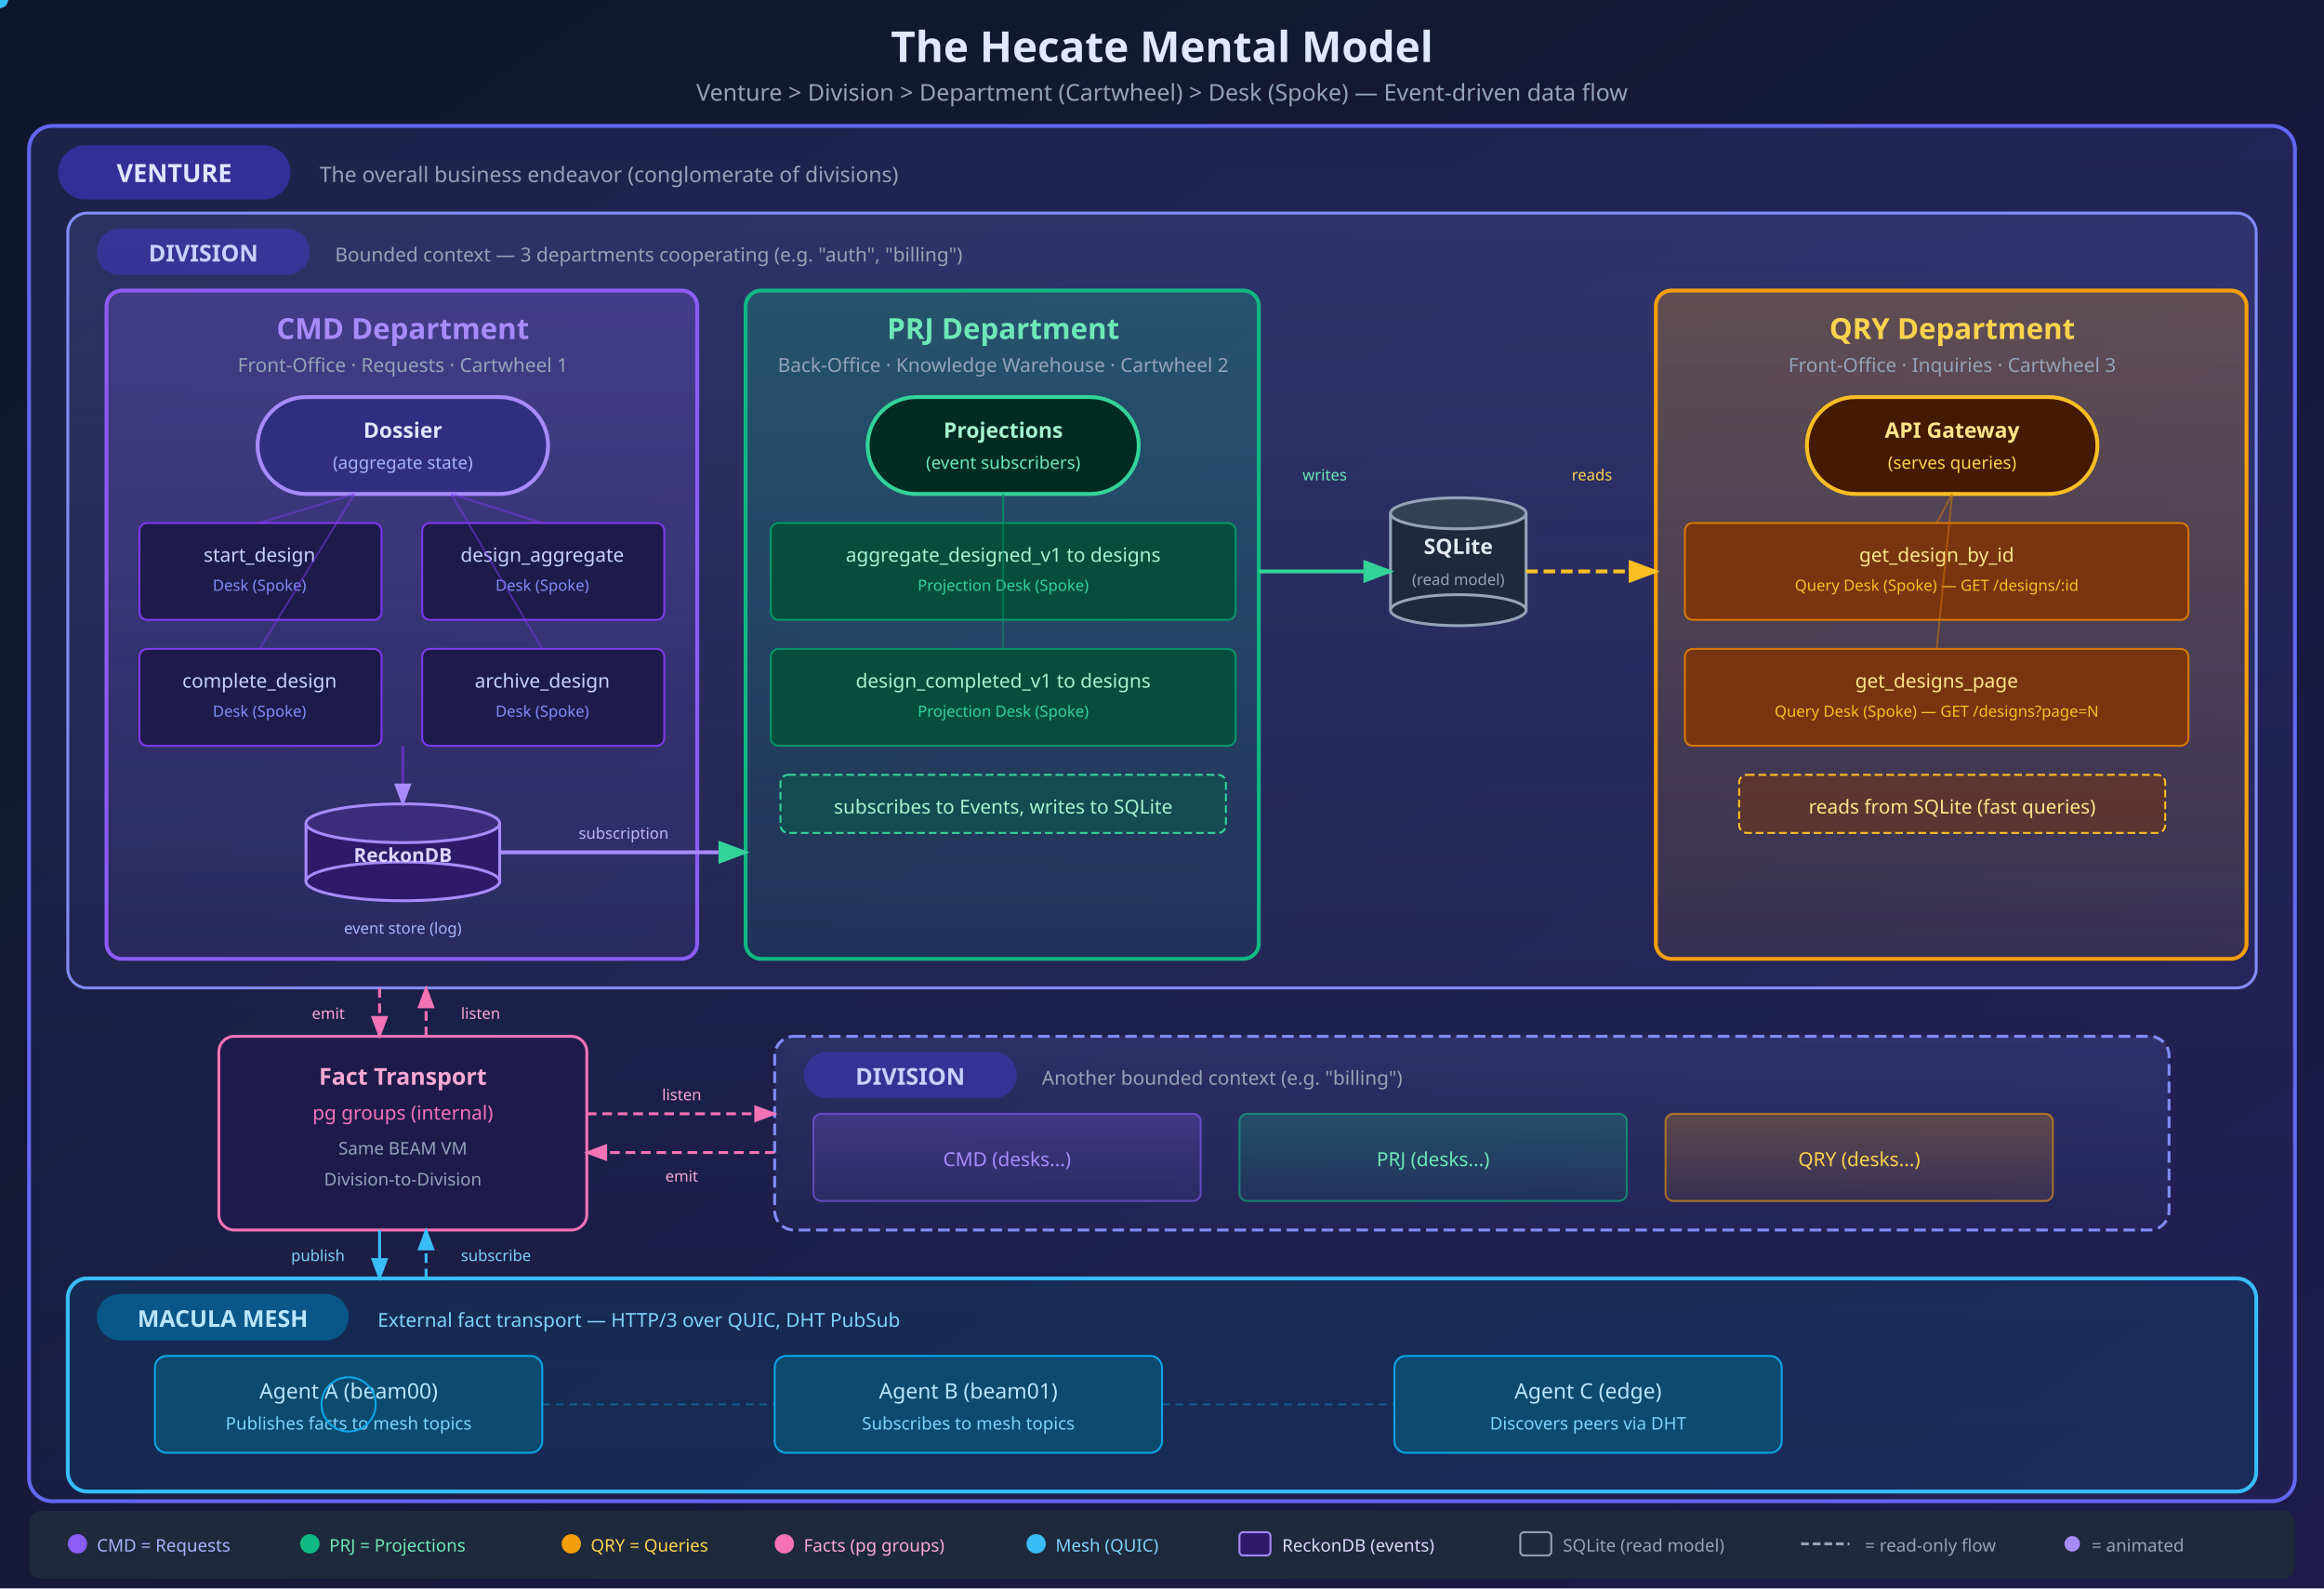
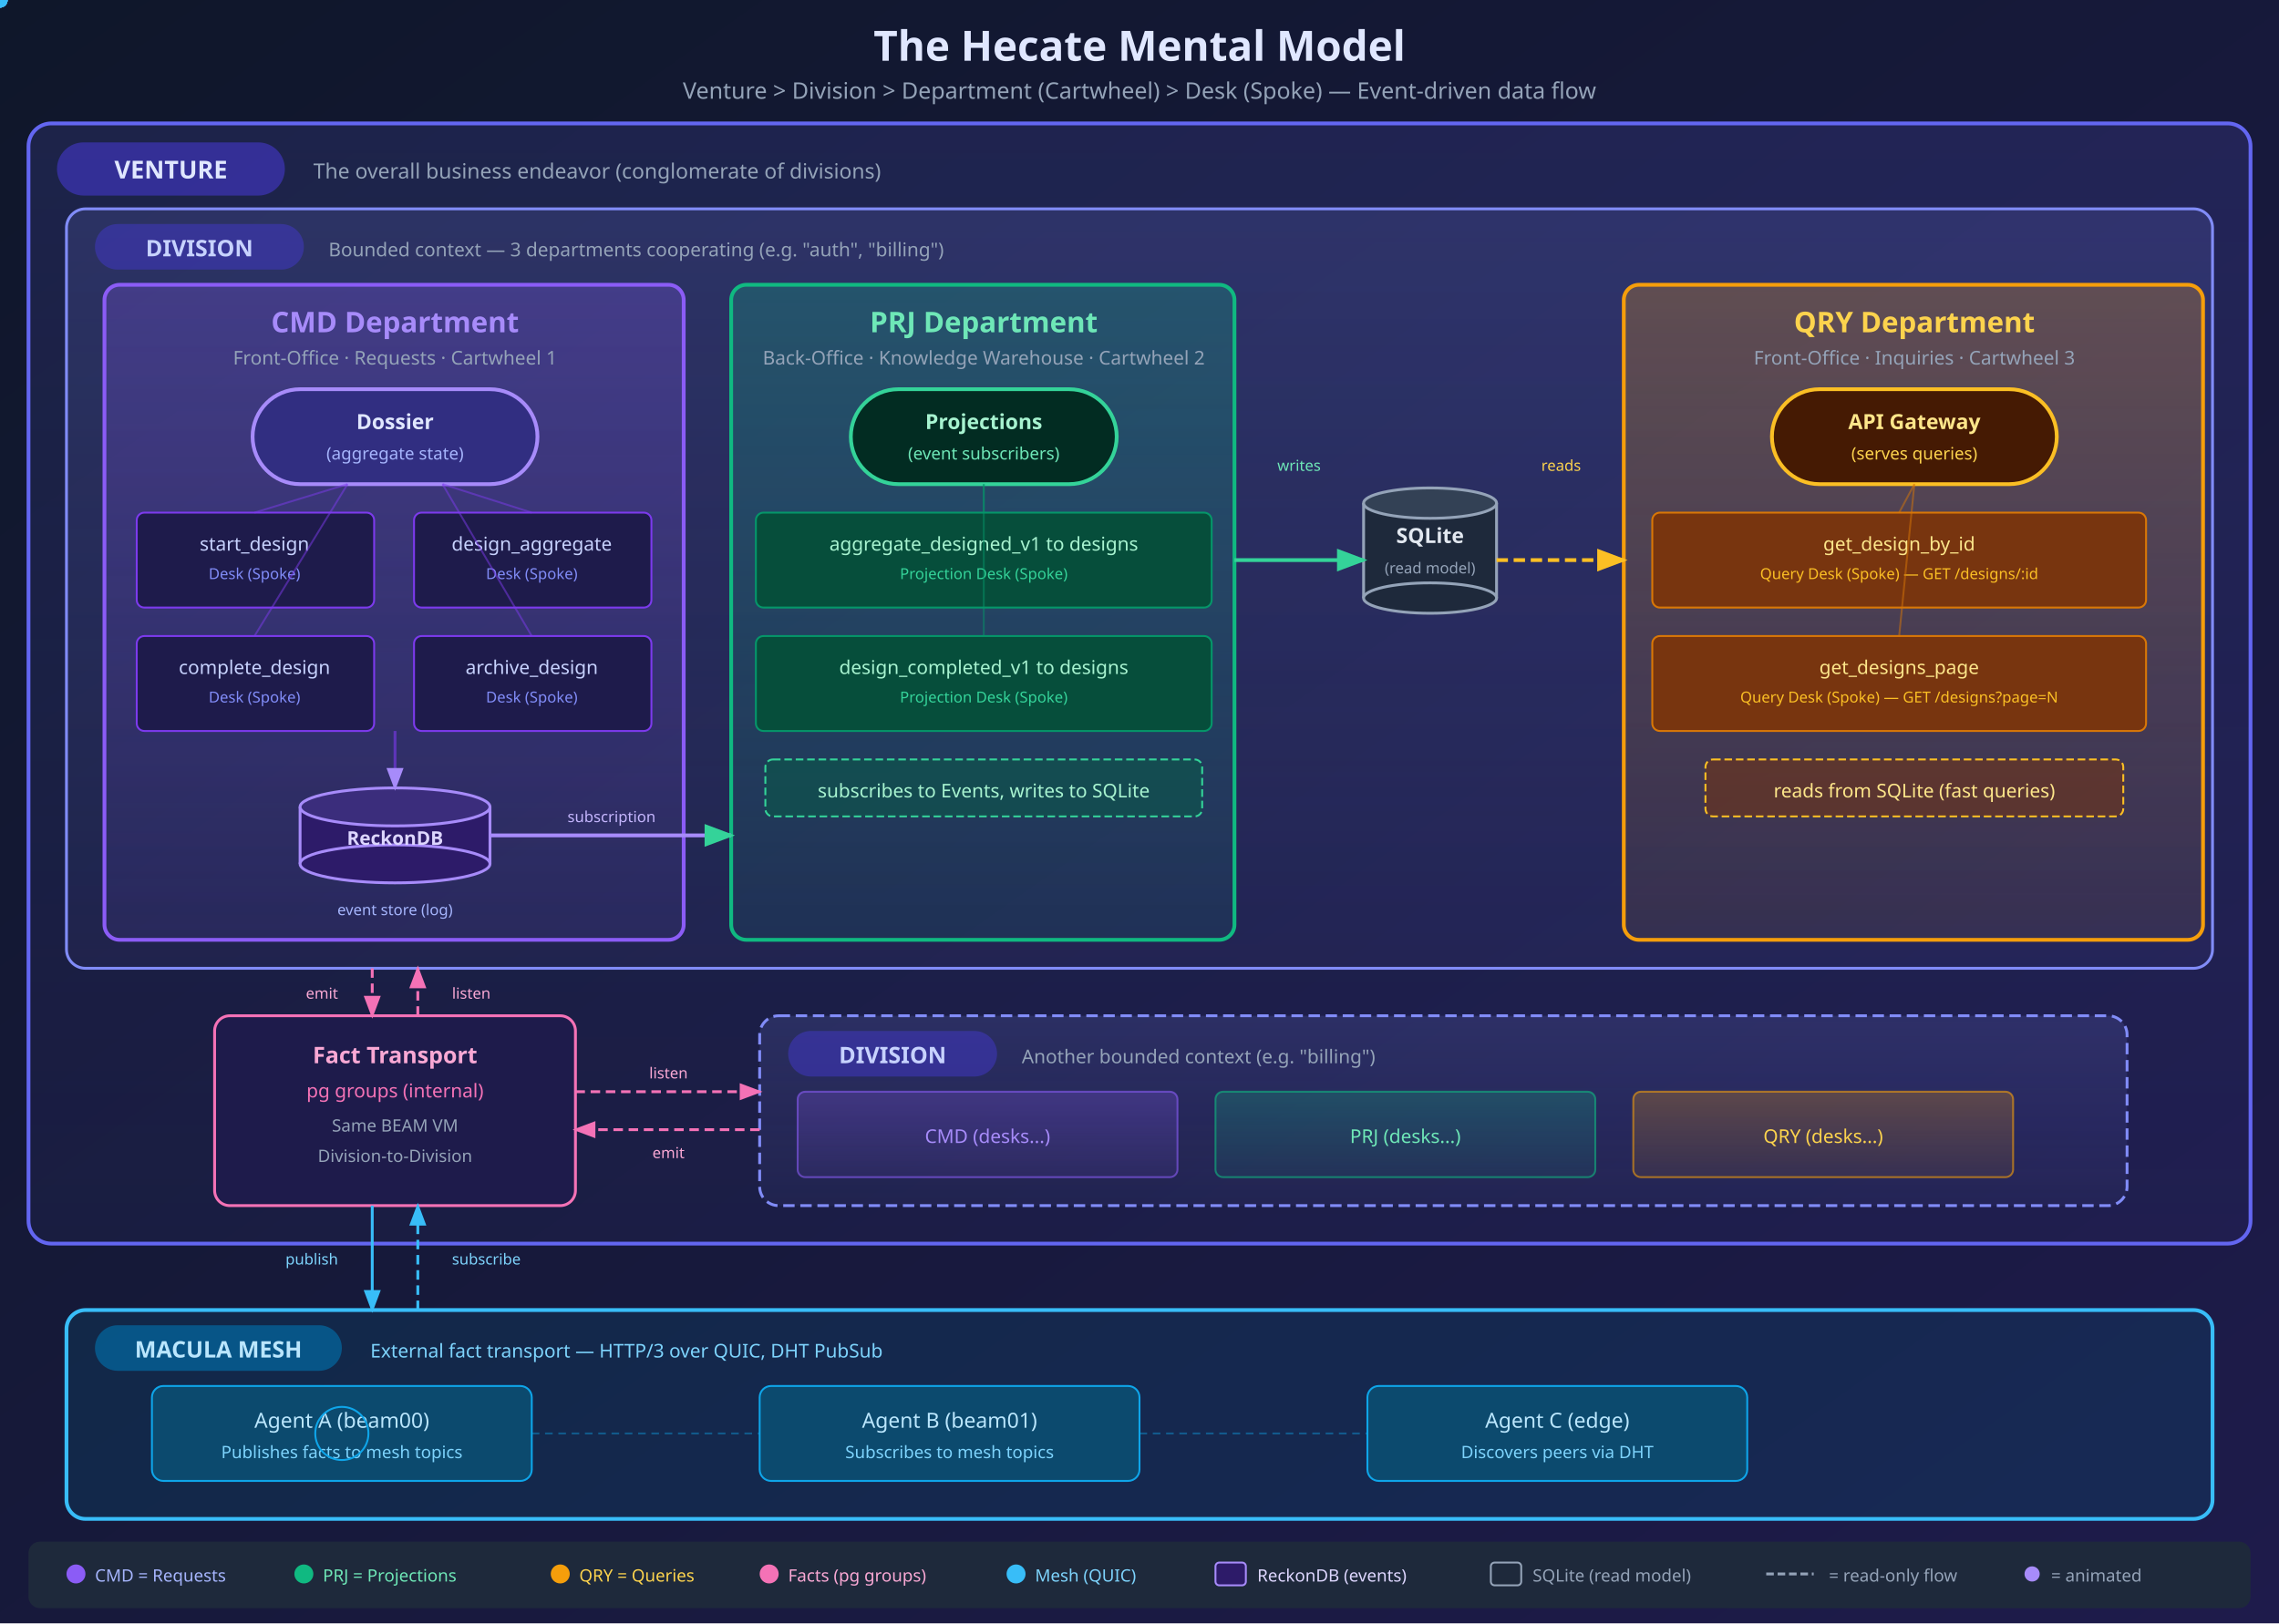
- <svg xmlns="http://www.w3.org/2000/svg" viewBox="0 0 1200 820">
+ <svg xmlns="http://www.w3.org/2000/svg" viewBox="0 0 1200 855">
  <defs>
    <linearGradient id="bgGrad" x1="0%" y1="0%" x2="100%" y2="100%">
      <stop offset="0%" stop-color="#0F172A" />
      <stop offset="100%" stop-color="#1E1B4B" />
    </linearGradient>
    <linearGradient id="ventureGrad" x1="0%" y1="0%" x2="0%" y2="100%">
      <stop offset="0%" stop-color="#6366F1" stop-opacity="0.15" />
      <stop offset="100%" stop-color="#6366F1" stop-opacity="0.05" />
    </linearGradient>
    <linearGradient id="divisionGrad" x1="0%" y1="0%" x2="0%" y2="100%">
      <stop offset="0%" stop-color="#818CF8" stop-opacity="0.15" />
      <stop offset="100%" stop-color="#818CF8" stop-opacity="0.05" />
    </linearGradient>
    <linearGradient id="cmdGrad" x1="0%" y1="0%" x2="0%" y2="100%">
      <stop offset="0%" stop-color="#8B5CF6" stop-opacity="0.25" />
      <stop offset="100%" stop-color="#8B5CF6" stop-opacity="0.08" />
    </linearGradient>
    <linearGradient id="prjGrad" x1="0%" y1="0%" x2="0%" y2="100%">
      <stop offset="0%" stop-color="#10B981" stop-opacity="0.25" />
      <stop offset="100%" stop-color="#10B981" stop-opacity="0.08" />
    </linearGradient>
    <linearGradient id="qryGrad" x1="0%" y1="0%" x2="0%" y2="100%">
      <stop offset="0%" stop-color="#F59E0B" stop-opacity="0.25" />
      <stop offset="100%" stop-color="#F59E0B" stop-opacity="0.08" />
    </linearGradient>
    <marker id="arrCmd" markerWidth="8" markerHeight="6" refX="7" refY="3" orient="auto">
      <polygon points="0 0, 8 3, 0 6" fill="#A78BFA" />
    </marker>
    <marker id="arrPrj" markerWidth="8" markerHeight="6" refX="7" refY="3" orient="auto">
      <polygon points="0 0, 8 3, 0 6" fill="#34D399" />
    </marker>
    <marker id="arrQry" markerWidth="8" markerHeight="6" refX="7" refY="3" orient="auto">
      <polygon points="0 0, 8 3, 0 6" fill="#FBBF24" />
    </marker>
    <marker id="arrFact" markerWidth="8" markerHeight="6" refX="7" refY="3" orient="auto">
      <polygon points="0 0, 8 3, 0 6" fill="#F472B6" />
    </marker>
    <marker id="arrMesh" markerWidth="8" markerHeight="6" refX="7" refY="3" orient="auto">
      <polygon points="0 0, 8 3, 0 6" fill="#38BDF8" />
    </marker>
  </defs>
-   <rect width="1200" height="820" fill="url(#bgGrad)" />
+   <rect width="1200" height="855" fill="url(#bgGrad)" />
  <text x="600" y="32" text-anchor="middle" fill="#E0E7FF" font-family="system-ui, sans-serif" font-size="22" font-weight="bold">
    The Hecate Mental Model
  </text>
  <text x="600" y="52" text-anchor="middle" fill="#94A3B8" font-family="system-ui, sans-serif" font-size="12">
    Venture &gt; Division &gt; Department (Cartwheel) &gt; Desk (Spoke) — Event-driven data flow
  </text>
-   <rect x="15" y="65" width="1170" height="710" rx="12" fill="url(#ventureGrad)" stroke="#6366F1" stroke-width="2" />
+   <rect x="15" y="65" width="1170" height="590" rx="12" fill="url(#ventureGrad)" stroke="#6366F1" stroke-width="2" />
  <rect x="30" y="75" width="120" height="28" rx="14" fill="#4338CA" fill-opacity="0.6" />
  <text x="90" y="94" text-anchor="middle" fill="#E0E7FF" font-family="system-ui, sans-serif" font-size="13" font-weight="bold">
    VENTURE
  </text>
  <text x="165" y="94" fill="#94A3B8" font-family="system-ui, sans-serif" font-size="11">
    The overall business endeavor (conglomerate of divisions)
  </text>
  <rect x="35" y="110" width="1130" height="400" rx="10" fill="url(#divisionGrad)" stroke="#818CF8" stroke-width="1.5" />
  <rect x="50" y="118" width="110" height="24" rx="12" fill="#4338CA" fill-opacity="0.5" />
  <text x="105" y="135" text-anchor="middle" fill="#C7D2FE" font-family="system-ui, sans-serif" font-size="12" font-weight="bold">
    DIVISION
  </text>
  <text x="173" y="135" fill="#94A3B8" font-family="system-ui, sans-serif" font-size="10">
    Bounded context — 3 departments cooperating (e.g. "auth", "billing")
  </text>
  <rect x="55" y="150" width="305" height="345" rx="8" fill="url(#cmdGrad)" stroke="#8B5CF6" stroke-width="2" />
  <text x="208" y="175" text-anchor="middle" fill="#A78BFA" font-family="system-ui, sans-serif" font-size="15" font-weight="bold">
    CMD Department
  </text>
  <text x="208" y="192" text-anchor="middle" fill="#94A3B8" font-family="system-ui, sans-serif" font-size="10">
    Front-Office · Requests · Cartwheel 1
  </text>
  <rect x="133" y="205" width="150" height="50" rx="25" fill="#312E81" stroke="#A78BFA" stroke-width="2" />
  <text x="208" y="226" text-anchor="middle" fill="#E0E7FF" font-family="system-ui, sans-serif" font-size="11" font-weight="bold">
    Dossier
  </text>
  <text x="208" y="242" text-anchor="middle" fill="#A5B4FC" font-family="system-ui, sans-serif" font-size="9">
    (aggregate state)
  </text>
  <rect x="72" y="270" width="125" height="50" rx="4" fill="#1E1B4B" stroke="#7C3AED" stroke-width="1" />
  <text x="134" y="290" text-anchor="middle" fill="#C7D2FE" font-family="system-ui, sans-serif" font-size="10" font-weight="500">
    start_design
  </text>
  <text x="134" y="305" text-anchor="middle" fill="#818CF8" font-family="system-ui, sans-serif" font-size="8">
    Desk (Spoke)
  </text>
  <rect x="218" y="270" width="125" height="50" rx="4" fill="#1E1B4B" stroke="#7C3AED" stroke-width="1" />
  <text x="280" y="290" text-anchor="middle" fill="#C7D2FE" font-family="system-ui, sans-serif" font-size="10" font-weight="500">
    design_aggregate
  </text>
  <text x="280" y="305" text-anchor="middle" fill="#818CF8" font-family="system-ui, sans-serif" font-size="8">
    Desk (Spoke)
  </text>
  <rect x="72" y="335" width="125" height="50" rx="4" fill="#1E1B4B" stroke="#7C3AED" stroke-width="1" />
  <text x="134" y="355" text-anchor="middle" fill="#C7D2FE" font-family="system-ui, sans-serif" font-size="10" font-weight="500">
    complete_design
  </text>
  <text x="134" y="370" text-anchor="middle" fill="#818CF8" font-family="system-ui, sans-serif" font-size="8">
    Desk (Spoke)
  </text>
  <rect x="218" y="335" width="125" height="50" rx="4" fill="#1E1B4B" stroke="#7C3AED" stroke-width="1" />
  <text x="280" y="355" text-anchor="middle" fill="#C7D2FE" font-family="system-ui, sans-serif" font-size="10" font-weight="500">
    archive_design
  </text>
  <text x="280" y="370" text-anchor="middle" fill="#818CF8" font-family="system-ui, sans-serif" font-size="8">
    Desk (Spoke)
  </text>
  <line x1="183" y1="255" x2="134" y2="270" stroke="#7C3AED" stroke-width="1" stroke-opacity="0.5" />
  <line x1="233" y1="255" x2="280" y2="270" stroke="#7C3AED" stroke-width="1" stroke-opacity="0.5" />
  <line x1="183" y1="255" x2="134" y2="335" stroke="#7C3AED" stroke-width="1" stroke-opacity="0.5" />
  <line x1="233" y1="255" x2="280" y2="335" stroke="#7C3AED" stroke-width="1" stroke-opacity="0.5" />
  <g>
    <rect x="158" y="425" width="100" height="30" fill="#2D1B69" />
    <line x1="158" y1="425" x2="158" y2="455" stroke="#A78BFA" stroke-width="1.5" />
    <line x1="258" y1="425" x2="258" y2="455" stroke="#A78BFA" stroke-width="1.5" />
    <ellipse cx="208" cy="455" rx="50" ry="10" fill="#2D1B69" stroke="#A78BFA" stroke-width="1.5" />
    <ellipse cx="208" cy="425" rx="50" ry="10" fill="#3B2D7C" stroke="#A78BFA" stroke-width="1.5" />
    <text x="208" y="445" text-anchor="middle" fill="#DDD6FE" font-family="system-ui, sans-serif" font-size="10" font-weight="bold">
      ReckonDB
    </text>
    <text x="208" y="482" text-anchor="middle" fill="#A5B4FC" font-family="system-ui, sans-serif" font-size="8">
      event store (log)
    </text>
  </g>
  <line x1="208" y1="385" x2="208" y2="415" stroke="#7C3AED" stroke-width="1.5" stroke-opacity="0.6" marker-end="url(#arrCmd)" />
  <rect x="385" y="150" width="265" height="345" rx="8" fill="url(#prjGrad)" stroke="#10B981" stroke-width="2" />
  <text x="518" y="175" text-anchor="middle" fill="#6EE7B7" font-family="system-ui, sans-serif" font-size="15" font-weight="bold">
    PRJ Department
  </text>
  <text x="518" y="192" text-anchor="middle" fill="#94A3B8" font-family="system-ui, sans-serif" font-size="10">
    Back-Office · Knowledge Warehouse · Cartwheel 2
  </text>
  <rect x="448" y="205" width="140" height="50" rx="25" fill="#022C22" stroke="#34D399" stroke-width="2" />
  <text x="518" y="226" text-anchor="middle" fill="#A7F3D0" font-family="system-ui, sans-serif" font-size="11" font-weight="bold">
    Projections
  </text>
  <text x="518" y="242" text-anchor="middle" fill="#6EE7B7" font-family="system-ui, sans-serif" font-size="9">
    (event subscribers)
  </text>
  <rect x="398" y="270" width="240" height="50" rx="4" fill="#064E3B" stroke="#059669" stroke-width="1" />
  <text x="518" y="290" text-anchor="middle" fill="#A7F3D0" font-family="system-ui, sans-serif" font-size="10" font-weight="500">
    aggregate_designed_v1 to designs
  </text>
  <text x="518" y="305" text-anchor="middle" fill="#34D399" font-family="system-ui, sans-serif" font-size="8">
    Projection Desk (Spoke)
  </text>
  <rect x="398" y="335" width="240" height="50" rx="4" fill="#064E3B" stroke="#059669" stroke-width="1" />
  <text x="518" y="355" text-anchor="middle" fill="#A7F3D0" font-family="system-ui, sans-serif" font-size="10" font-weight="500">
    design_completed_v1 to designs
  </text>
  <text x="518" y="370" text-anchor="middle" fill="#34D399" font-family="system-ui, sans-serif" font-size="8">
    Projection Desk (Spoke)
  </text>
  <rect x="403" y="400" width="230" height="30" rx="4" fill="#065F46" fill-opacity="0.5" stroke="#34D399" stroke-width="1" stroke-dasharray="4,2" />
  <text x="518" y="420" text-anchor="middle" fill="#A7F3D0" font-family="system-ui, sans-serif" font-size="10">
    subscribes to Events, writes to SQLite
  </text>
  <line x1="518" y1="255" x2="518" y2="270" stroke="#059669" stroke-width="1" stroke-opacity="0.5" />
  <line x1="518" y1="255" x2="518" y2="335" stroke="#059669" stroke-width="1" stroke-opacity="0.5" />
  <g>
    <rect x="718" y="265" width="70" height="50" fill="#1E293B" />
    <line x1="718" y1="265" x2="718" y2="315" stroke="#94A3B8" stroke-width="1.5" />
    <line x1="788" y1="265" x2="788" y2="315" stroke="#94A3B8" stroke-width="1.5" />
    <ellipse cx="753" cy="315" rx="35" ry="8" fill="#1E293B" stroke="#94A3B8" stroke-width="1.5" />
    <ellipse cx="753" cy="265" rx="35" ry="8" fill="#334155" stroke="#94A3B8" stroke-width="1.5" />
    <text x="753" y="286" text-anchor="middle" fill="#E2E8F0" font-family="system-ui, sans-serif" font-size="11" font-weight="bold">
      SQLite
    </text>
    <text x="753" y="302" text-anchor="middle" fill="#94A3B8" font-family="system-ui, sans-serif" font-size="8">
      (read model)
    </text>
  </g>
  <rect x="855" y="150" width="305" height="345" rx="8" fill="url(#qryGrad)" stroke="#F59E0B" stroke-width="2" />
  <text x="1008" y="175" text-anchor="middle" fill="#FCD34D" font-family="system-ui, sans-serif" font-size="15" font-weight="bold">
    QRY Department
  </text>
  <text x="1008" y="192" text-anchor="middle" fill="#94A3B8" font-family="system-ui, sans-serif" font-size="10">
    Front-Office · Inquiries · Cartwheel 3
  </text>
  <rect x="933" y="205" width="150" height="50" rx="25" fill="#451A03" stroke="#FBBF24" stroke-width="2" />
  <text x="1008" y="226" text-anchor="middle" fill="#FDE68A" font-family="system-ui, sans-serif" font-size="11" font-weight="bold">
    API Gateway
  </text>
  <text x="1008" y="242" text-anchor="middle" fill="#FCD34D" font-family="system-ui, sans-serif" font-size="9">
    (serves queries)
  </text>
  <rect x="870" y="270" width="260" height="50" rx="4" fill="#78350F" stroke="#D97706" stroke-width="1" />
  <text x="1000" y="290" text-anchor="middle" fill="#FDE68A" font-family="system-ui, sans-serif" font-size="10" font-weight="500">
    get_design_by_id
  </text>
  <text x="1000" y="305" text-anchor="middle" fill="#FBBF24" font-family="system-ui, sans-serif" font-size="8">
    Query Desk (Spoke) — GET /designs/:id
  </text>
  <rect x="870" y="335" width="260" height="50" rx="4" fill="#78350F" stroke="#D97706" stroke-width="1" />
  <text x="1000" y="355" text-anchor="middle" fill="#FDE68A" font-family="system-ui, sans-serif" font-size="10" font-weight="500">
    get_designs_page
  </text>
  <text x="1000" y="370" text-anchor="middle" fill="#FBBF24" font-family="system-ui, sans-serif" font-size="8">
    Query Desk (Spoke) — GET /designs?page=N
  </text>
  <rect x="898" y="400" width="220" height="30" rx="4" fill="#78350F" fill-opacity="0.5" stroke="#FBBF24" stroke-width="1" stroke-dasharray="4,2" />
  <text x="1008" y="420" text-anchor="middle" fill="#FDE68A" font-family="system-ui, sans-serif" font-size="10">
    reads from SQLite (fast queries)
  </text>
  <line x1="1008" y1="255" x2="1000" y2="270" stroke="#D97706" stroke-width="1" stroke-opacity="0.5" />
  <line x1="1008" y1="255" x2="1000" y2="335" stroke="#D97706" stroke-width="1" stroke-opacity="0.5" />
  <path id="eventPath" d="M 258,440 L 385,440" stroke="#A78BFA" stroke-width="2" fill="none" marker-end="url(#arrPrj)" />
  <text x="322" y="433" text-anchor="middle" fill="#C4B5FD" font-family="system-ui, sans-serif" font-size="8">
    subscription
  </text>
  <circle r="4" fill="#A78BFA">
    <animateMotion dur="2s" repeatCount="indefinite" begin="0s">
      <mpath href="#eventPath" />
    </animateMotion>
    <animate attributeName="opacity" values="0;1;1;0" dur="2s" repeatCount="indefinite" begin="0s" />
  </circle>
  <circle r="4" fill="#A78BFA">
    <animateMotion dur="2s" repeatCount="indefinite" begin="1s">
      <mpath href="#eventPath" />
    </animateMotion>
    <animate attributeName="opacity" values="0;1;1;0" dur="2s" repeatCount="indefinite" begin="1s" />
  </circle>
  <path id="writePath" d="M 650,295 L 718,295" stroke="#34D399" stroke-width="2" fill="none" marker-end="url(#arrPrj)" />
  <text x="684" y="248" text-anchor="middle" fill="#6EE7B7" font-family="system-ui, sans-serif" font-size="8">
    writes
  </text>
  <circle r="3" fill="#34D399">
    <animateMotion dur="1.5s" repeatCount="indefinite" begin="0.5s">
      <mpath href="#writePath" />
    </animateMotion>
    <animate attributeName="opacity" values="0;1;1;0" dur="1.5s" repeatCount="indefinite" begin="0.5s" />
  </circle>
  <path id="readPath" d="M 788,295 L 855,295" stroke="#FBBF24" stroke-width="2" fill="none" stroke-dasharray="6,3" marker-end="url(#arrQry)" />
  <text x="822" y="248" text-anchor="middle" fill="#FCD34D" font-family="system-ui, sans-serif" font-size="8">
    reads
  </text>
  <circle r="3" fill="#FBBF24">
    <animateMotion dur="1.5s" repeatCount="indefinite" begin="0.8s">
      <mpath href="#readPath" />
    </animateMotion>
    <animate attributeName="opacity" values="0;1;1;0" dur="1.5s" repeatCount="indefinite" begin="0.8s" />
  </circle>
  <rect x="113" y="535" width="190" height="100" rx="8" fill="#1E1B4B" stroke="#F472B6" stroke-width="1.5" />
  <text x="208" y="560" text-anchor="middle" fill="#F9A8D4" font-family="system-ui, sans-serif" font-size="12" font-weight="bold">
    Fact Transport
  </text>
  <text x="208" y="578" text-anchor="middle" fill="#F472B6" font-family="system-ui, sans-serif" font-size="10">
    pg groups (internal)
  </text>
  <text x="208" y="596" text-anchor="middle" fill="#94A3B8" font-family="system-ui, sans-serif" font-size="9">
    Same BEAM VM
  </text>
  <text x="208" y="612" text-anchor="middle" fill="#94A3B8" font-family="system-ui, sans-serif" font-size="9">
    Division-to-Division
  </text>
  <rect x="400" y="535" width="720" height="100" rx="10" fill="url(#divisionGrad)" stroke="#818CF8" stroke-width="1.5" stroke-dasharray="6,3" />
  <rect x="415" y="543" width="110" height="24" rx="12" fill="#4338CA" fill-opacity="0.5" />
  <text x="470" y="560" text-anchor="middle" fill="#C7D2FE" font-family="system-ui, sans-serif" font-size="12" font-weight="bold">
    DIVISION
  </text>
  <text x="538" y="560" fill="#94A3B8" font-family="system-ui, sans-serif" font-size="10">
    Another bounded context (e.g. "billing")
  </text>
  <rect x="420" y="575" width="200" height="45" rx="4" fill="url(#cmdGrad)" stroke="#8B5CF6" stroke-width="1" stroke-opacity="0.6" />
  <text x="520" y="602" text-anchor="middle" fill="#A78BFA" font-family="system-ui, sans-serif" font-size="10">CMD (desks...)</text>
  <rect x="640" y="575" width="200" height="45" rx="4" fill="url(#prjGrad)" stroke="#10B981" stroke-width="1" stroke-opacity="0.6" />
  <text x="740" y="602" text-anchor="middle" fill="#6EE7B7" font-family="system-ui, sans-serif" font-size="10">PRJ (desks...)</text>
  <rect x="860" y="575" width="200" height="45" rx="4" fill="url(#qryGrad)" stroke="#F59E0B" stroke-width="1" stroke-opacity="0.6" />
  <text x="960" y="602" text-anchor="middle" fill="#FCD34D" font-family="system-ui, sans-serif" font-size="10">QRY (desks...)</text>
  <path id="factEmitDown" d="M 196,510 L 196,535" stroke="#F472B6" stroke-width="1.5" fill="none" stroke-dasharray="5,3" marker-end="url(#arrFact)" />
  <text x="178" y="526" text-anchor="end" fill="#F9A8D4" font-family="system-ui, sans-serif" font-size="8">emit</text>
  <path id="factListenUp" d="M 220,535 L 220,510" stroke="#F472B6" stroke-width="1.5" fill="none" stroke-dasharray="5,3" marker-end="url(#arrFact)" />
  <text x="238" y="526" fill="#F9A8D4" font-family="system-ui, sans-serif" font-size="8">listen</text>
  <circle r="3" fill="#F472B6">
    <animateMotion dur="1.5s" repeatCount="indefinite" begin="0s">
      <mpath href="#factEmitDown" />
    </animateMotion>
    <animate attributeName="opacity" values="0;1;1;0" dur="1.5s" repeatCount="indefinite" begin="0s" />
  </circle>
  <circle r="3" fill="#F472B6">
    <animateMotion dur="1.5s" repeatCount="indefinite" begin="0.4s">
      <mpath href="#factListenUp" />
    </animateMotion>
    <animate attributeName="opacity" values="0;1;1;0" dur="1.5s" repeatCount="indefinite" begin="0.4s" />
  </circle>
  <path id="factEmitRight" d="M 303,575 L 400,575" stroke="#F472B6" stroke-width="1.5" fill="none" stroke-dasharray="5,3" marker-end="url(#arrFact)" />
  <text x="352" y="568" text-anchor="middle" fill="#F9A8D4" font-family="system-ui, sans-serif" font-size="8">listen</text>
  <path id="factListenLeft" d="M 400,595 L 303,595" stroke="#F472B6" stroke-width="1.5" fill="none" stroke-dasharray="5,3" marker-end="url(#arrFact)" />
  <text x="352" y="610" text-anchor="middle" fill="#F9A8D4" font-family="system-ui, sans-serif" font-size="8">emit</text>
  <circle r="3" fill="#F472B6">
    <animateMotion dur="2s" repeatCount="indefinite" begin="0.2s">
      <mpath href="#factEmitRight" />
    </animateMotion>
    <animate attributeName="opacity" values="0;1;1;0" dur="2s" repeatCount="indefinite" begin="0.2s" />
  </circle>
  <circle r="3" fill="#F472B6">
    <animateMotion dur="2s" repeatCount="indefinite" begin="0.8s">
      <mpath href="#factListenLeft" />
    </animateMotion>
    <animate attributeName="opacity" values="0;1;1;0" dur="2s" repeatCount="indefinite" begin="0.8s" />
  </circle>
-   <rect x="35" y="660" width="1130" height="110" rx="10" fill="#0C4A6E" fill-opacity="0.3" stroke="#38BDF8" stroke-width="2" />
-   <rect x="50" y="668" width="130" height="24" rx="12" fill="#0369A1" fill-opacity="0.7" />
-   <text x="115" y="685" text-anchor="middle" fill="#BAE6FD" font-family="system-ui, sans-serif" font-size="12" font-weight="bold">
+   <rect x="35" y="690" width="1130" height="110" rx="10" fill="#0C4A6E" fill-opacity="0.3" stroke="#38BDF8" stroke-width="2" />
+   <rect x="50" y="698" width="130" height="24" rx="12" fill="#0369A1" fill-opacity="0.7" />
+   <text x="115" y="715" text-anchor="middle" fill="#BAE6FD" font-family="system-ui, sans-serif" font-size="12" font-weight="bold">
    MACULA MESH
  </text>
-   <text x="195" y="685" fill="#7DD3FC" font-family="system-ui, sans-serif" font-size="10">
+   <text x="195" y="715" fill="#7DD3FC" font-family="system-ui, sans-serif" font-size="10">
    External fact transport — HTTP/3 over QUIC, DHT PubSub
  </text>
-   <rect x="80" y="700" width="200" height="50" rx="6" fill="#0C4A6E" stroke="#0EA5E9" stroke-width="1" />
-   <text x="180" y="722" text-anchor="middle" fill="#BAE6FD" font-family="system-ui, sans-serif" font-size="11" font-weight="500">
+   <rect x="80" y="730" width="200" height="50" rx="6" fill="#0C4A6E" stroke="#0EA5E9" stroke-width="1" />
+   <text x="180" y="752" text-anchor="middle" fill="#BAE6FD" font-family="system-ui, sans-serif" font-size="11" font-weight="500">
    Agent A (beam00)
  </text>
-   <text x="180" y="738" text-anchor="middle" fill="#7DD3FC" font-family="system-ui, sans-serif" font-size="9">
+   <text x="180" y="768" text-anchor="middle" fill="#7DD3FC" font-family="system-ui, sans-serif" font-size="9">
    Publishes facts to mesh topics
  </text>
-   <circle cx="180" cy="725" r="14" fill="none" stroke="#0EA5E9">
+   <circle cx="180" cy="755" r="14" fill="none" stroke="#0EA5E9">
    <animate attributeName="r" values="14;40;55" dur="3s" repeatCount="indefinite" />
    <animate attributeName="opacity" values="0.6;0.2;0" dur="3s" repeatCount="indefinite" />
  </circle>
-   <rect x="400" y="700" width="200" height="50" rx="6" fill="#0C4A6E" stroke="#0EA5E9" stroke-width="1" />
-   <text x="500" y="722" text-anchor="middle" fill="#BAE6FD" font-family="system-ui, sans-serif" font-size="11" font-weight="500">
+   <rect x="400" y="730" width="200" height="50" rx="6" fill="#0C4A6E" stroke="#0EA5E9" stroke-width="1" />
+   <text x="500" y="752" text-anchor="middle" fill="#BAE6FD" font-family="system-ui, sans-serif" font-size="11" font-weight="500">
    Agent B (beam01)
  </text>
-   <text x="500" y="738" text-anchor="middle" fill="#7DD3FC" font-family="system-ui, sans-serif" font-size="9">
+   <text x="500" y="768" text-anchor="middle" fill="#7DD3FC" font-family="system-ui, sans-serif" font-size="9">
    Subscribes to mesh topics
  </text>
-   <rect x="720" y="700" width="200" height="50" rx="6" fill="#0C4A6E" stroke="#0EA5E9" stroke-width="1" />
-   <text x="820" y="722" text-anchor="middle" fill="#BAE6FD" font-family="system-ui, sans-serif" font-size="11" font-weight="500">
+   <rect x="720" y="730" width="200" height="50" rx="6" fill="#0C4A6E" stroke="#0EA5E9" stroke-width="1" />
+   <text x="820" y="752" text-anchor="middle" fill="#BAE6FD" font-family="system-ui, sans-serif" font-size="11" font-weight="500">
    Agent C (edge)
  </text>
-   <text x="820" y="738" text-anchor="middle" fill="#7DD3FC" font-family="system-ui, sans-serif" font-size="9">
+   <text x="820" y="768" text-anchor="middle" fill="#7DD3FC" font-family="system-ui, sans-serif" font-size="9">
    Discovers peers via DHT
  </text>
-   <path id="meshPathAB" d="M 280,725 L 400,725" fill="none" stroke="none" />
-   <line x1="280" y1="725" x2="400" y2="725" stroke="#0EA5E9" stroke-width="1" stroke-dasharray="4,3" stroke-opacity="0.4" />
+   <path id="meshPathAB" d="M 280,755 L 400,755" fill="none" stroke="none" />
+   <line x1="280" y1="755" x2="400" y2="755" stroke="#0EA5E9" stroke-width="1" stroke-dasharray="4,3" stroke-opacity="0.4" />
  <circle r="4" fill="#38BDF8">
    <animateMotion dur="2s" repeatCount="indefinite" begin="0s">
      <mpath href="#meshPathAB" />
    </animateMotion>
    <animate attributeName="opacity" values="0;1;1;0" dur="2s" repeatCount="indefinite" begin="0s" />
  </circle>
  <circle r="4" fill="#38BDF8">
    <animateMotion dur="2s" repeatCount="indefinite" begin="0.6s">
      <mpath href="#meshPathAB" />
    </animateMotion>
    <animate attributeName="opacity" values="0;1;1;0" dur="2s" repeatCount="indefinite" begin="0.6s" />
  </circle>
-   <path id="meshPathBC" d="M 600,725 L 720,725" fill="none" stroke="none" />
-   <line x1="600" y1="725" x2="720" y2="725" stroke="#0EA5E9" stroke-width="1" stroke-dasharray="4,3" stroke-opacity="0.4" />
+   <path id="meshPathBC" d="M 600,755 L 720,755" fill="none" stroke="none" />
+   <line x1="600" y1="755" x2="720" y2="755" stroke="#0EA5E9" stroke-width="1" stroke-dasharray="4,3" stroke-opacity="0.4" />
  <circle r="4" fill="#38BDF8">
    <animateMotion dur="2s" repeatCount="indefinite" begin="0.3s">
      <mpath href="#meshPathBC" />
    </animateMotion>
    <animate attributeName="opacity" values="0;1;1;0" dur="2s" repeatCount="indefinite" begin="0.3s" />
  </circle>
  <circle r="4" fill="#38BDF8">
    <animateMotion dur="2s" repeatCount="indefinite" begin="1s">
      <mpath href="#meshPathBC" />
    </animateMotion>
    <animate attributeName="opacity" values="0;1;1;0" dur="2s" repeatCount="indefinite" begin="1s" />
  </circle>
-   <path id="factPublishDown" d="M 196,635 L 196,660" stroke="#38BDF8" stroke-width="1.5" fill="none" marker-end="url(#arrMesh)" />
-   <text x="178" y="651" text-anchor="end" fill="#7DD3FC" font-family="system-ui, sans-serif" font-size="8">publish</text>
-   <path id="factSubscribeUp" d="M 220,660 L 220,635" stroke="#38BDF8" stroke-width="1.5" fill="none" stroke-dasharray="5,3" marker-end="url(#arrMesh)" />
-   <text x="238" y="651" fill="#7DD3FC" font-family="system-ui, sans-serif" font-size="8">subscribe</text>
+   <path id="factPublishDown" d="M 196,635 L 196,690" stroke="#38BDF8" stroke-width="1.5" fill="none" marker-end="url(#arrMesh)" />
+   <text x="178" y="666" text-anchor="end" fill="#7DD3FC" font-family="system-ui, sans-serif" font-size="8">publish</text>
+   <path id="factSubscribeUp" d="M 220,690 L 220,635" stroke="#38BDF8" stroke-width="1.5" fill="none" stroke-dasharray="5,3" marker-end="url(#arrMesh)" />
+   <text x="238" y="666" fill="#7DD3FC" font-family="system-ui, sans-serif" font-size="8">subscribe</text>
  <circle r="3" fill="#38BDF8">
    <animateMotion dur="1.5s" repeatCount="indefinite" begin="0.3s">
      <mpath href="#factPublishDown" />
    </animateMotion>
    <animate attributeName="opacity" values="0;1;1;0" dur="1.5s" repeatCount="indefinite" begin="0.3s" />
  </circle>
  <circle r="3" fill="#38BDF8">
    <animateMotion dur="1.5s" repeatCount="indefinite" begin="0.9s">
      <mpath href="#factSubscribeUp" />
    </animateMotion>
    <animate attributeName="opacity" values="0;1;1;0" dur="1.5s" repeatCount="indefinite" begin="0.9s" />
  </circle>
-   <rect x="15" y="780" width="1170" height="35" rx="6" fill="#1E293B" />
-   <circle cx="40" cy="797" r="5" fill="#8B5CF6" />
-   <text x="50" y="801" fill="#A5B4FC" font-family="system-ui, sans-serif" font-size="9">CMD = Requests</text>
-   <circle cx="160" cy="797" r="5" fill="#10B981" />
-   <text x="170" y="801" fill="#6EE7B7" font-family="system-ui, sans-serif" font-size="9">PRJ = Projections</text>
-   <circle cx="295" cy="797" r="5" fill="#F59E0B" />
-   <text x="305" y="801" fill="#FCD34D" font-family="system-ui, sans-serif" font-size="9">QRY = Queries</text>
-   <circle cx="405" cy="797" r="5" fill="#F472B6" />
-   <text x="415" y="801" fill="#F9A8D4" font-family="system-ui, sans-serif" font-size="9">Facts (pg groups)</text>
-   <circle cx="535" cy="797" r="5" fill="#38BDF8" />
-   <text x="545" y="801" fill="#7DD3FC" font-family="system-ui, sans-serif" font-size="9">Mesh (QUIC)</text>
-   <rect x="640" y="791" width="16" height="12" rx="2" fill="#2D1B69" stroke="#A78BFA" stroke-width="1" />
-   <text x="662" y="801" fill="#DDD6FE" font-family="system-ui, sans-serif" font-size="9">ReckonDB (events)</text>
-   <rect x="785" y="791" width="16" height="12" rx="2" fill="#1E293B" stroke="#94A3B8" stroke-width="1" />
-   <text x="807" y="801" fill="#94A3B8" font-family="system-ui, sans-serif" font-size="9">SQLite (read model)</text>
-   <line x1="930" y1="797" x2="955" y2="797" stroke="#94A3B8" stroke-width="1.5" stroke-dasharray="4,2" />
-   <text x="963" y="801" fill="#94A3B8" font-family="system-ui, sans-serif" font-size="9">= read-only flow</text>
-   <circle cx="1070" cy="797" r="4" fill="#A78BFA">
+   <rect x="15" y="812" width="1170" height="35" rx="6" fill="#1E293B" />
+   <circle cx="40" cy="829" r="5" fill="#8B5CF6" />
+   <text x="50" y="833" fill="#A5B4FC" font-family="system-ui, sans-serif" font-size="9">CMD = Requests</text>
+   <circle cx="160" cy="829" r="5" fill="#10B981" />
+   <text x="170" y="833" fill="#6EE7B7" font-family="system-ui, sans-serif" font-size="9">PRJ = Projections</text>
+   <circle cx="295" cy="829" r="5" fill="#F59E0B" />
+   <text x="305" y="833" fill="#FCD34D" font-family="system-ui, sans-serif" font-size="9">QRY = Queries</text>
+   <circle cx="405" cy="829" r="5" fill="#F472B6" />
+   <text x="415" y="833" fill="#F9A8D4" font-family="system-ui, sans-serif" font-size="9">Facts (pg groups)</text>
+   <circle cx="535" cy="829" r="5" fill="#38BDF8" />
+   <text x="545" y="833" fill="#7DD3FC" font-family="system-ui, sans-serif" font-size="9">Mesh (QUIC)</text>
+   <rect x="640" y="823" width="16" height="12" rx="2" fill="#2D1B69" stroke="#A78BFA" stroke-width="1" />
+   <text x="662" y="833" fill="#DDD6FE" font-family="system-ui, sans-serif" font-size="9">ReckonDB (events)</text>
+   <rect x="785" y="823" width="16" height="12" rx="2" fill="#1E293B" stroke="#94A3B8" stroke-width="1" />
+   <text x="807" y="833" fill="#94A3B8" font-family="system-ui, sans-serif" font-size="9">SQLite (read model)</text>
+   <line x1="930" y1="829" x2="955" y2="829" stroke="#94A3B8" stroke-width="1.5" stroke-dasharray="4,2" />
+   <text x="963" y="833" fill="#94A3B8" font-family="system-ui, sans-serif" font-size="9">= read-only flow</text>
+   <circle cx="1070" cy="829" r="4" fill="#A78BFA">
    <animate attributeName="opacity" values="0.3;1;0.3" dur="2s" repeatCount="indefinite" />
  </circle>
-   <text x="1080" y="801" fill="#94A3B8" font-family="system-ui, sans-serif" font-size="9">= animated</text>
+   <text x="1080" y="833" fill="#94A3B8" font-family="system-ui, sans-serif" font-size="9">= animated</text>
</svg>
